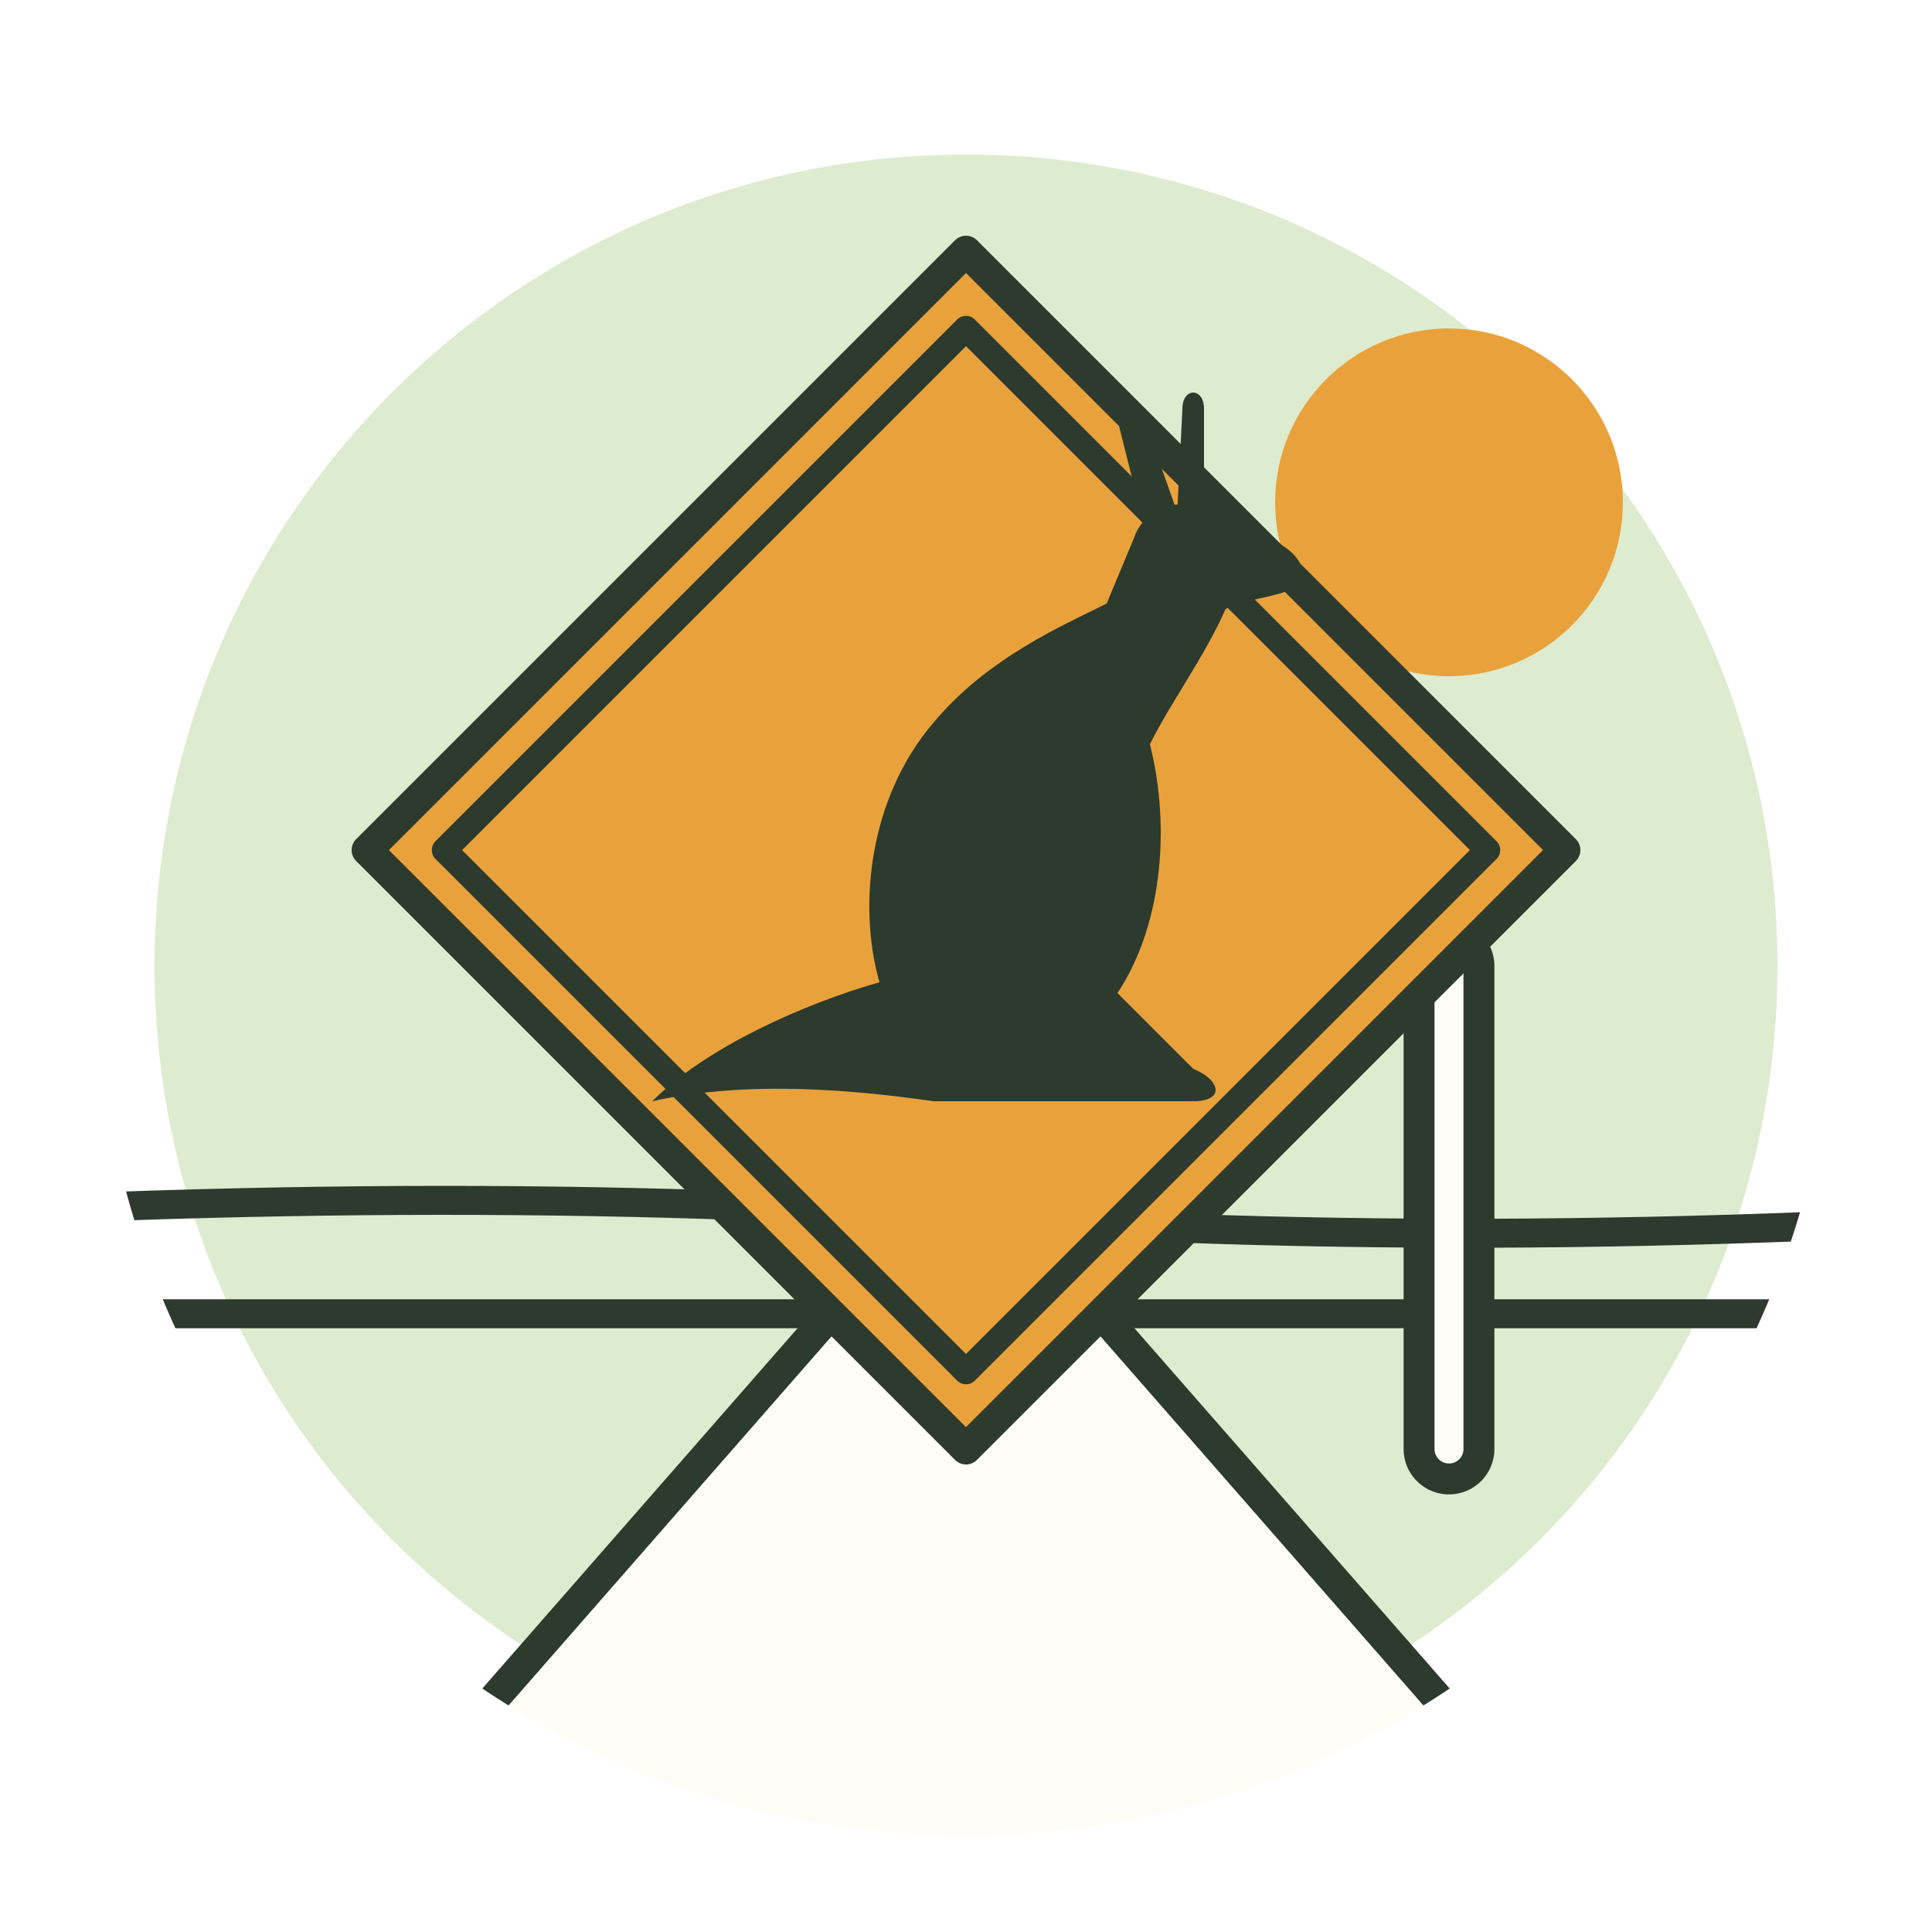
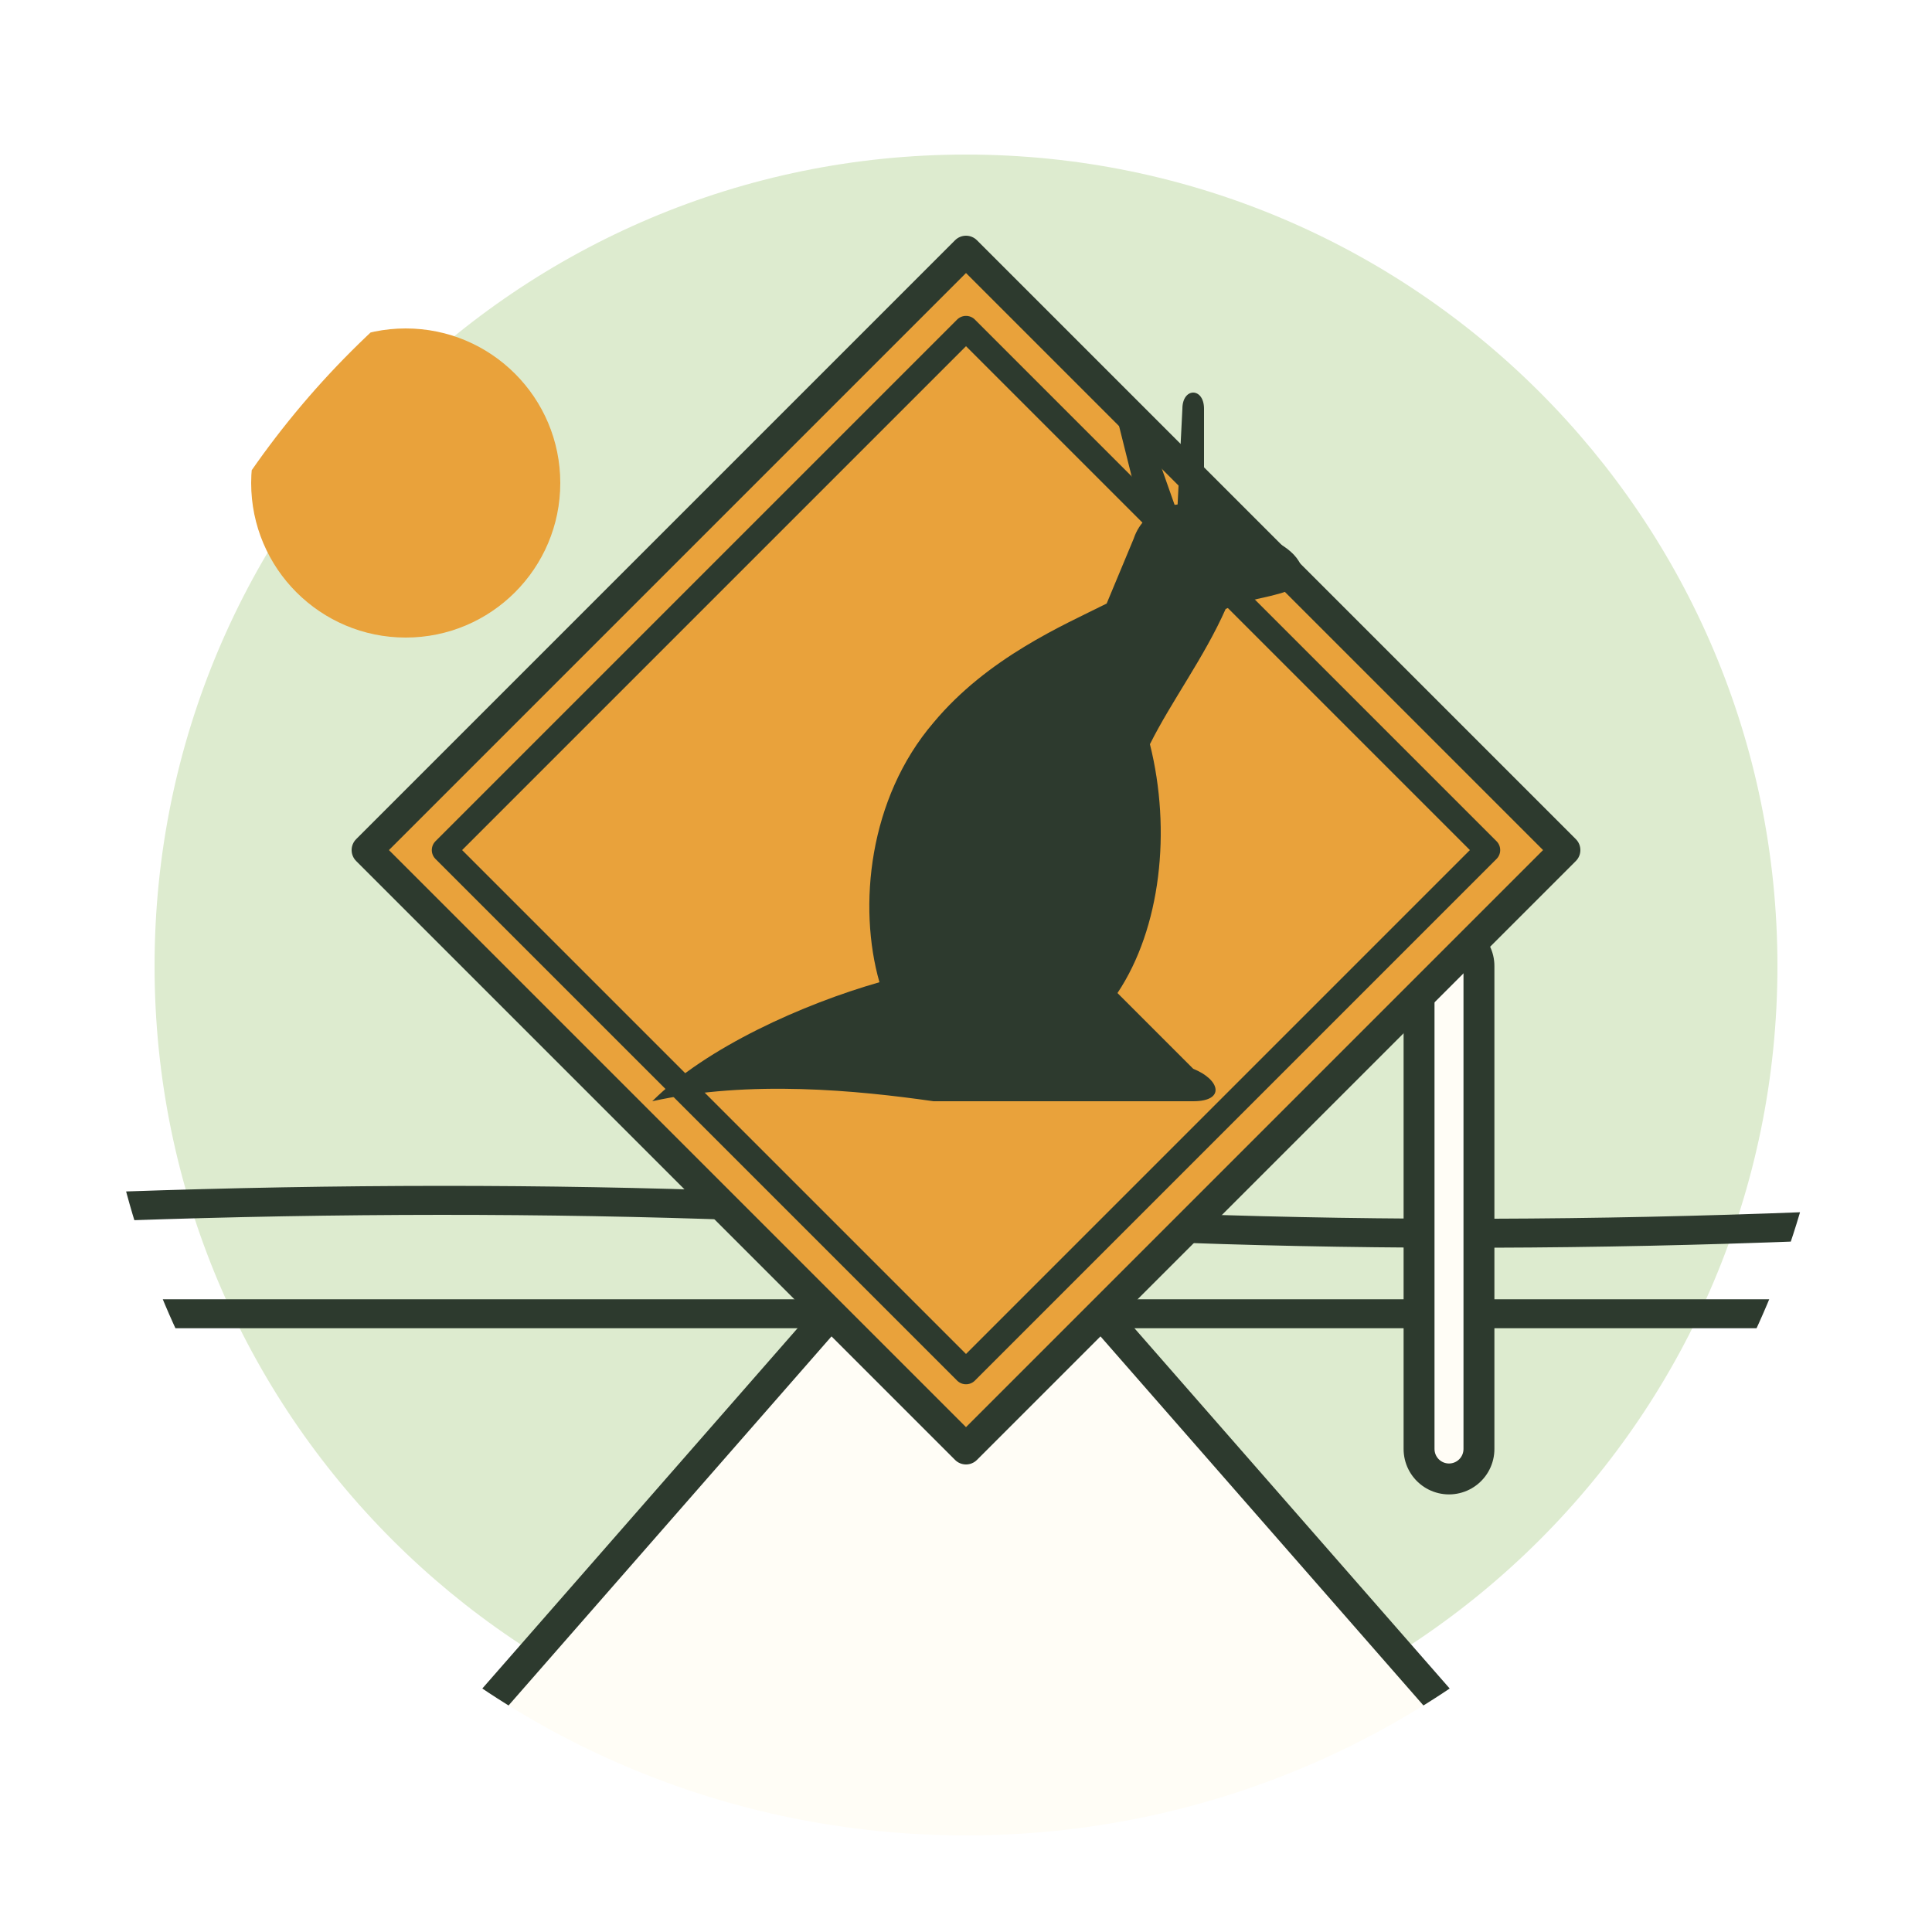
<svg xmlns="http://www.w3.org/2000/svg" viewBox="0 0 200 200" width="200" height="200">
  <defs>
    <clipPath id="clip">
      <circle cx="100" cy="100" r="90" />
    </clipPath>
  </defs>
  <circle cx="100" cy="100" r="84" fill="#DDEBCF" />
  <g clip-path="url(#clip)">
    <path d="M-30 127.2 Q40 122 100 126 T230 124.4" fill="none" stroke="#2D3A2E" stroke-width="3" stroke-linecap="round" />
    <path d="M-30 136 L230 136" fill="none" stroke="#2D3A2E" stroke-width="3" stroke-linecap="round" />
-     <circle cx="150" cy="52" r="18" fill="#E9A23B" />
+     <circle cx="42" cy="50" r="16" fill="#E9A23B" />
    <path d="M86 136 L114 136 L170 200 L30 200Z" fill="#FFFDF6" stroke="#2D3A2E" stroke-width="3.2" stroke-linejoin="round" stroke-linecap="round" />
    <path d="M150 150 L150 100" fill="none" stroke="#2D3A2E" stroke-width="9.4" stroke-linecap="round" stroke-linejoin="round" />
    <path d="M150 150 L150 100" fill="none" stroke="#FFFDF6" stroke-width="3.0" stroke-linecap="round" stroke-linejoin="round" />
    <path d="M100 26 L162 88 L100 150 L38 88Z" fill="#E9A23B" stroke="#2D3A2E" stroke-width="3.2" stroke-linejoin="round" stroke-linecap="round" />
    <path d="M100 34 L154 88 L100 142 L46 88Z" fill="none" stroke="#2D3A2E" stroke-width="2.6" stroke-linecap="round" stroke-linejoin="round" />
    <g transform="translate(100 114) scale(.56) translate(-80 -172)">
      <path d="M74 172 C60 170 40 168 22 172 C32 162 50 154 64 150 C60 136 62 116 74 102 C84 90 98 84 106 80 L111 68 C113 62 120 60 126 63 L136 68 C141 70 144 74 141 77 C137 79 132 79 128 81 C124 90 118 98 114 106 C118 122 116 140 108 152 L122 166 C127 168 128 172 122 172Z" fill="#2D3A2E" />
      <path d="M113 66 L108 46 C108 42 112 42 113 46 L119 63Z M119 64 L120 44 C120 40 124 40 124 44 L124 63Z" fill="#2D3A2E" />
    </g>
  </g>
</svg>
